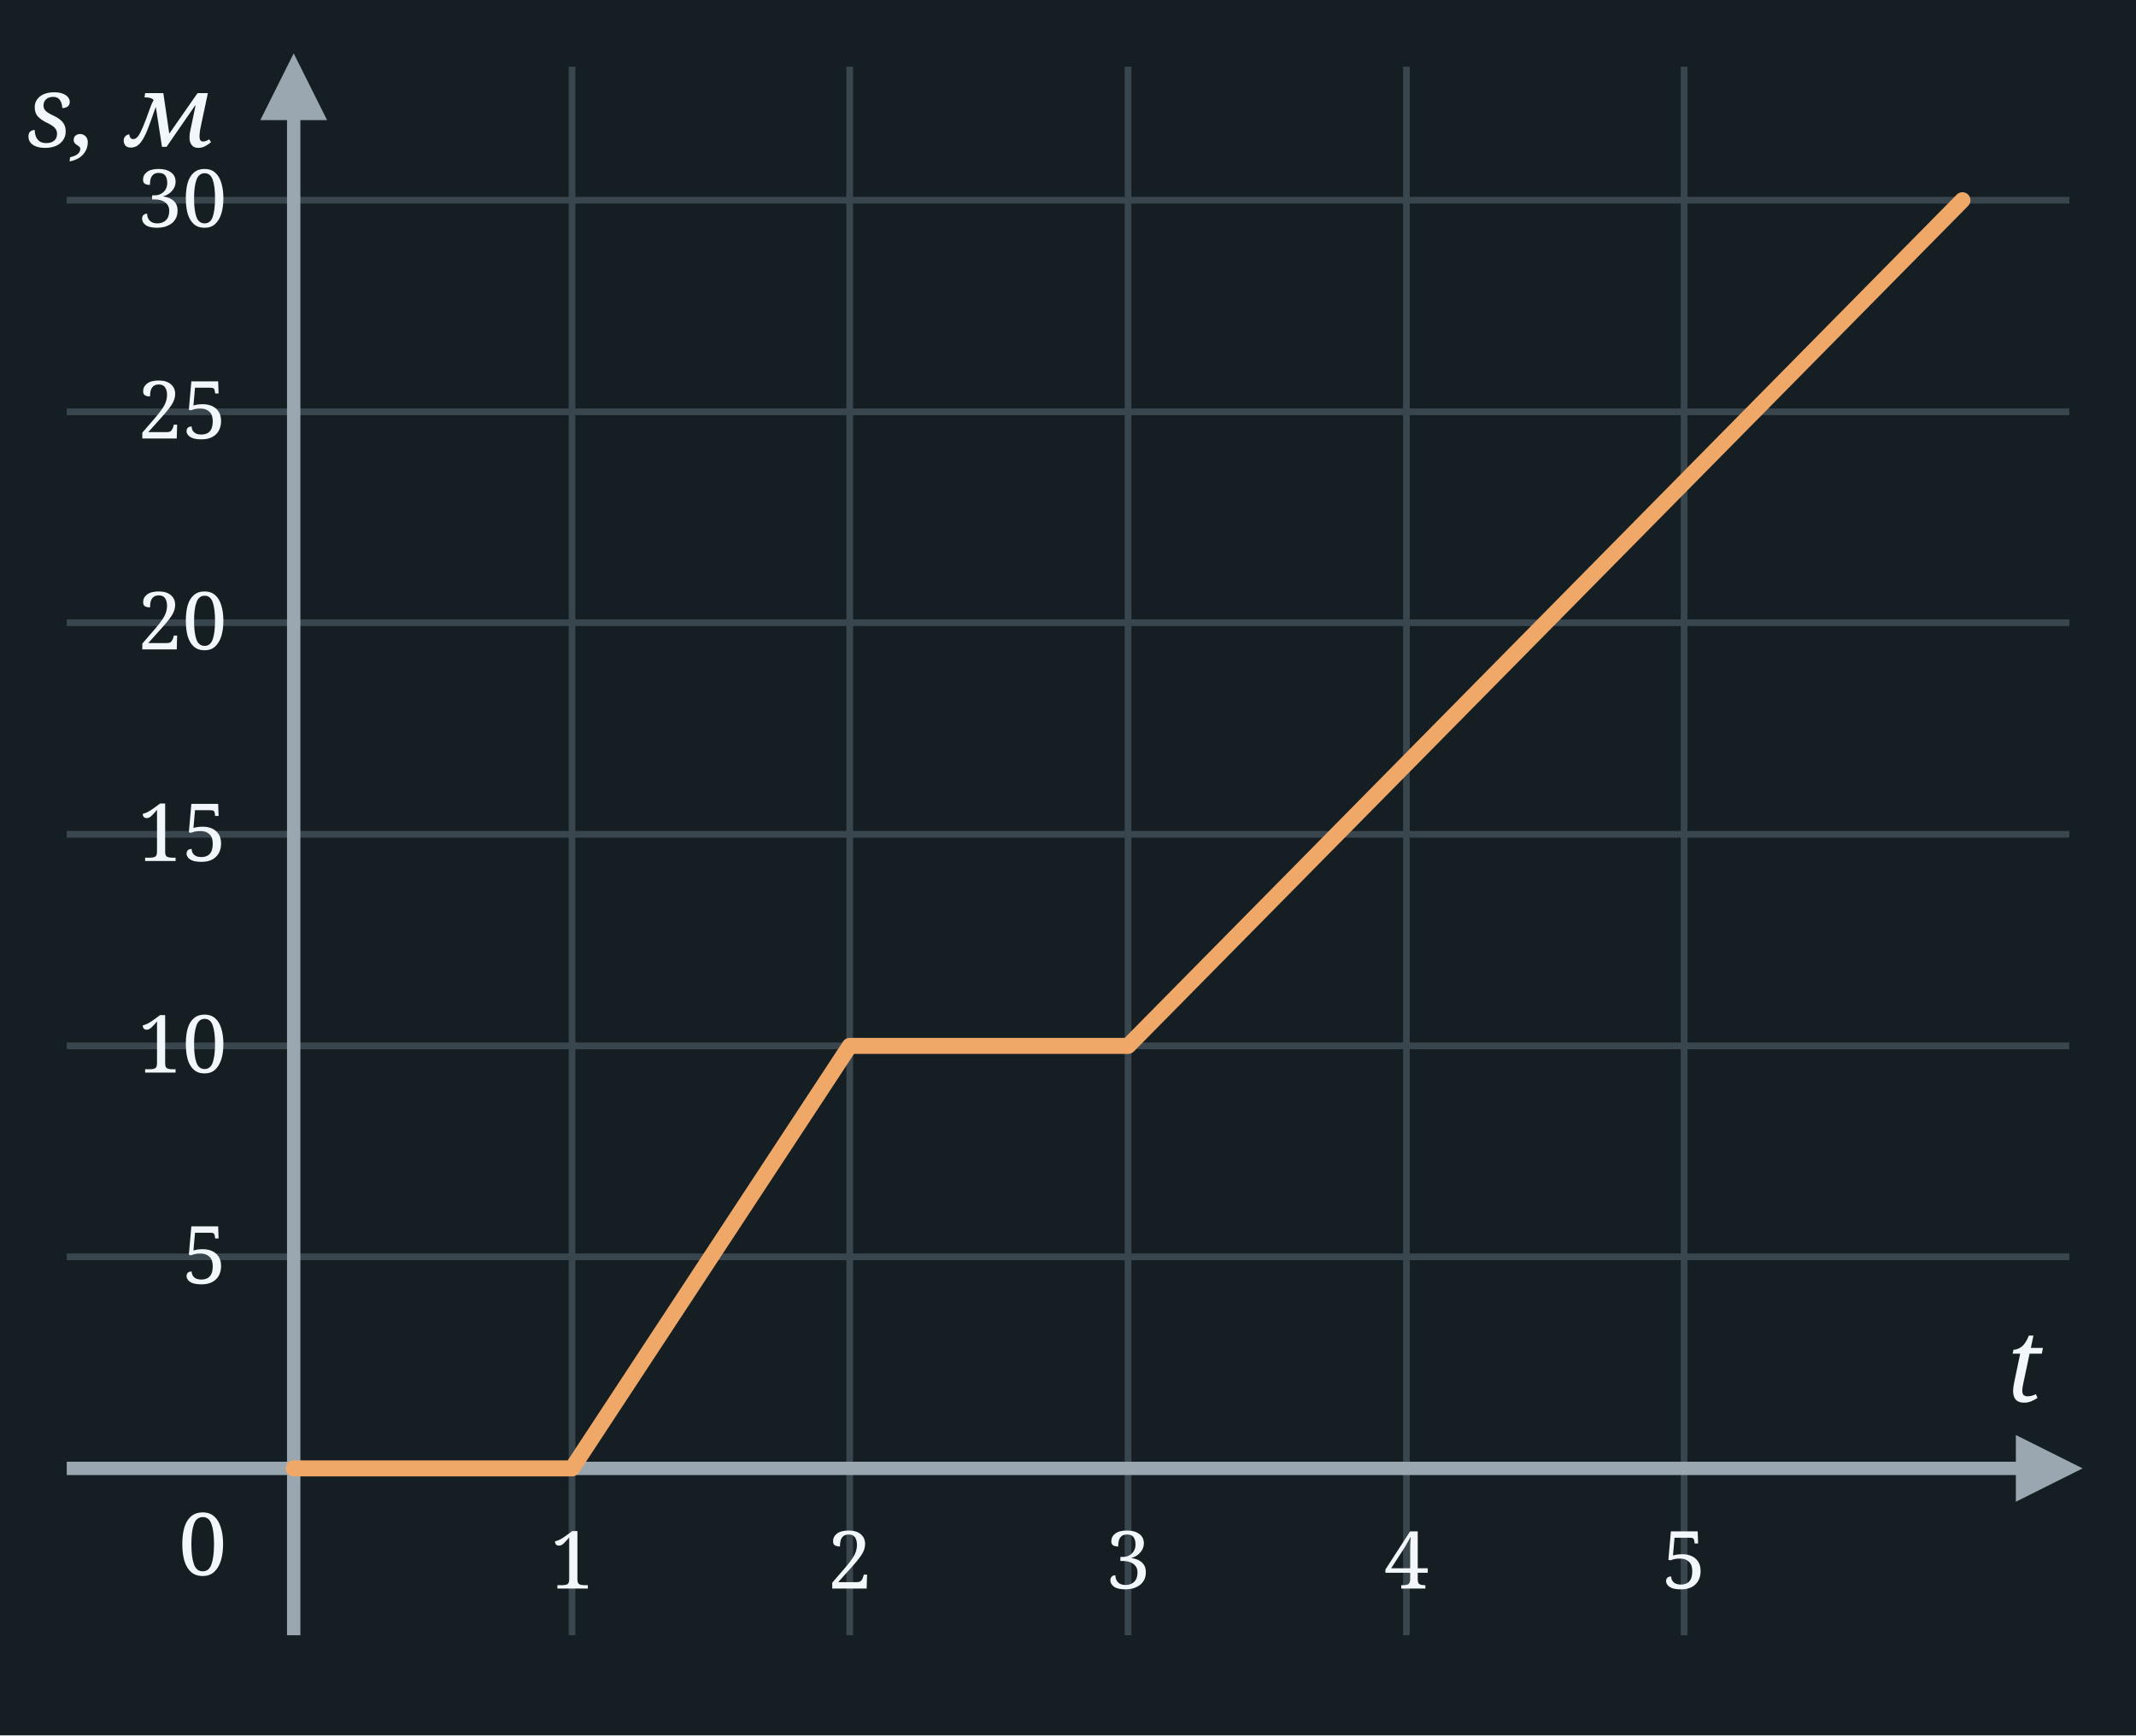
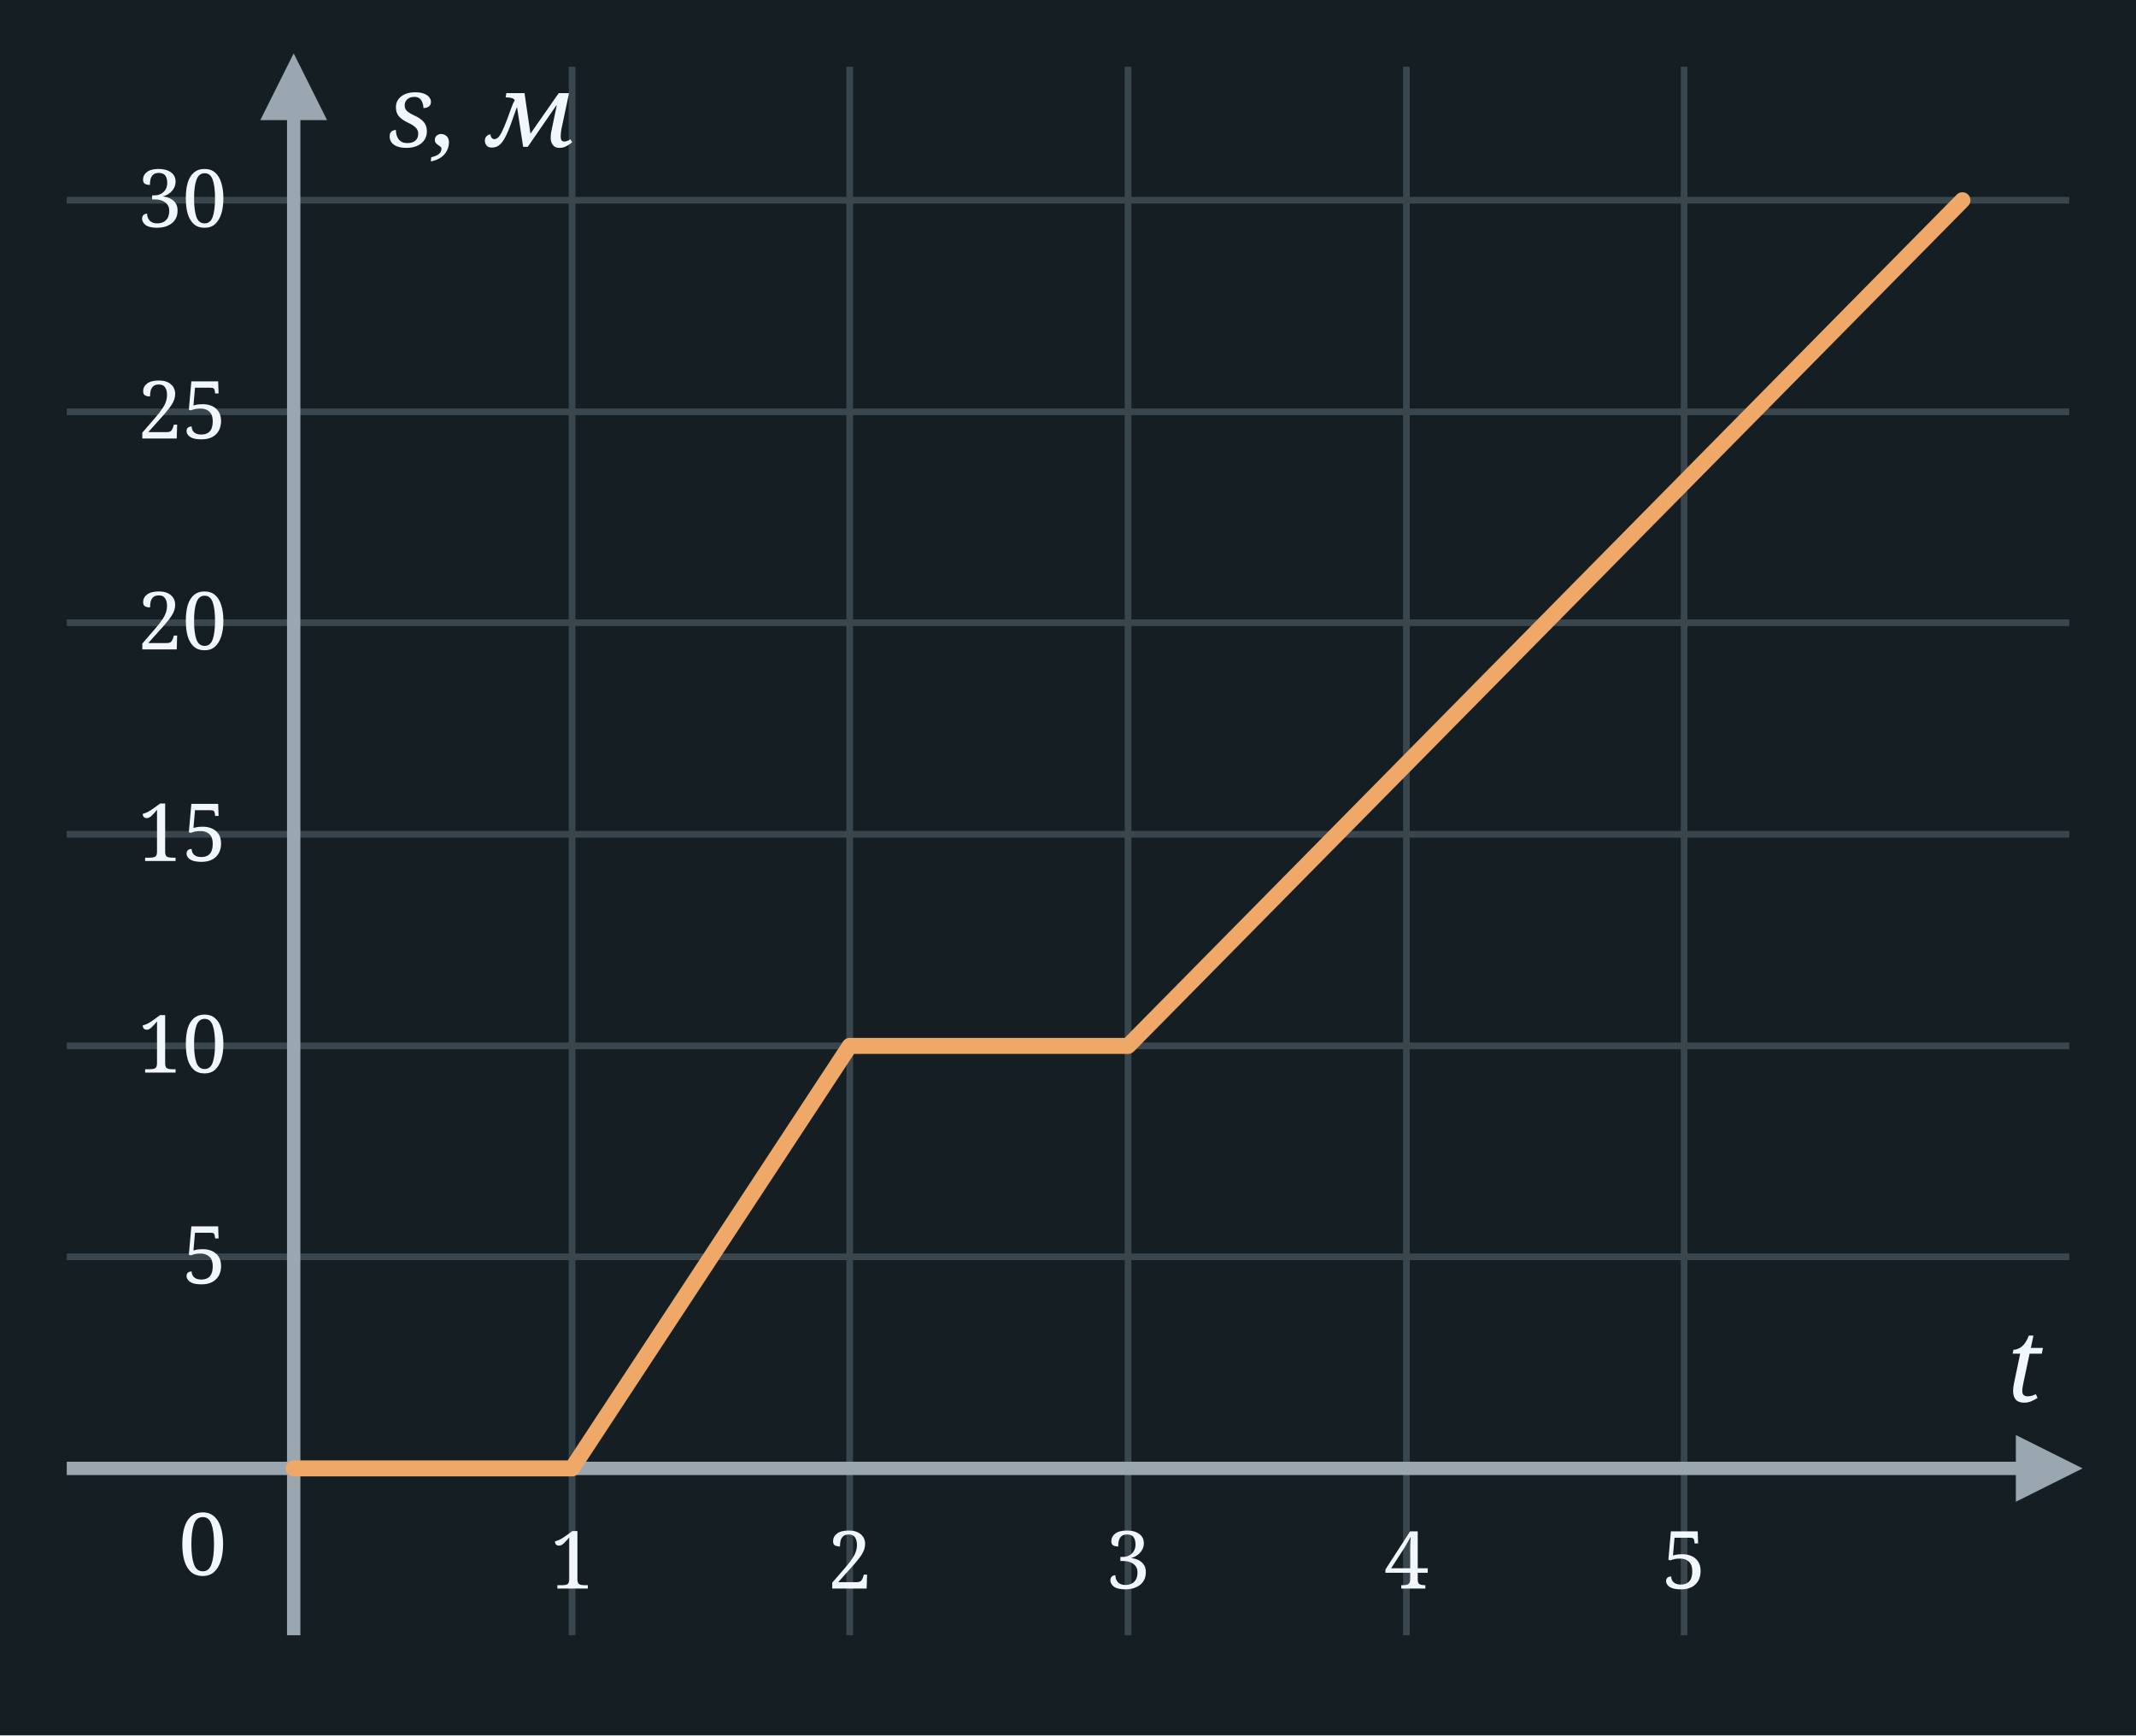
<svg xmlns="http://www.w3.org/2000/svg" width="320" height="260" viewBox="0 0 320 260">
  <rect x="0" y="0" width="320" height="260" fill="#151F23" />
  <line x1="85.7" y1="10" x2="85.7" y2="245" stroke="#3A464E" stroke-width="1" />
  <line x1="127.3" y1="10" x2="127.3" y2="245" stroke="#3A464E" stroke-width="1" />
  <line x1="169.0" y1="10" x2="169.0" y2="245" stroke="#3A464E" stroke-width="1" />
  <line x1="210.7" y1="10" x2="210.7" y2="245" stroke="#3A464E" stroke-width="1" />
  <line x1="252.3" y1="10" x2="252.3" y2="245" stroke="#3A464E" stroke-width="1" />
  <line x1="10" y1="188.3" x2="310" y2="188.3" stroke="#3A464E" stroke-width="1" />
  <line x1="10" y1="156.7" x2="310" y2="156.7" stroke="#3A464E" stroke-width="1" />
  <line x1="10" y1="125.0" x2="310" y2="125.0" stroke="#3A464E" stroke-width="1" />
  <line x1="10" y1="93.3" x2="310" y2="93.3" stroke="#3A464E" stroke-width="1" />
  <line x1="10" y1="61.7" x2="310" y2="61.7" stroke="#3A464E" stroke-width="1" />
  <line x1="10" y1="30.0" x2="310" y2="30.0" stroke="#3A464E" stroke-width="1" />
  <line x1="44" y1="245" x2="44" y2="10" stroke="#9AA7B0" stroke-width="2" />
  <polygon points="39,18 49,18 44,8" fill="#9AA7B0" />
  <line x1="10" y1="220.0" x2="310" y2="220.0" stroke="#9AA7B0" stroke-width="2" />
  <polygon points="302,215.0 302,225.0 312,220.0" fill="#9AA7B0" />
  <text x="34.0" y="236.0" font-family="Georgia, serif" font-weight="normal" font-size="13" fill="#F2F7FB" text-anchor="end">0</text>
  <text x="306.0" y="210.0" font-family="Georgia, serif" font-style="italic" font-weight="normal" font-size="15" fill="#F2F7FB" text-anchor="end">t</text>
-   <text x="32.0" y="22.0" font-family="Georgia, serif" font-style="italic" font-weight="normal" font-size="15" fill="#F2F7FB" text-anchor="end">s, м</text>
+   <text x="58.0" y="22.0" font-family="Georgia, serif" font-style="italic" font-weight="normal" font-size="15" fill="#F2F7FB" text-anchor="start">s, м</text>
  <text x="85.7" y="238.0" font-family="Georgia, serif" font-weight="normal" font-size="12" fill="#F2F7FB" text-anchor="middle">1</text>
  <text x="127.3" y="238.0" font-family="Georgia, serif" font-weight="normal" font-size="12" fill="#F2F7FB" text-anchor="middle">2</text>
  <text x="169.0" y="238.0" font-family="Georgia, serif" font-weight="normal" font-size="12" fill="#F2F7FB" text-anchor="middle">3</text>
  <text x="210.7" y="238.0" font-family="Georgia, serif" font-weight="normal" font-size="12" fill="#F2F7FB" text-anchor="middle">4</text>
  <text x="252.3" y="238.0" font-family="Georgia, serif" font-weight="normal" font-size="12" fill="#F2F7FB" text-anchor="middle">5</text>
  <text x="34.0" y="192.3" font-family="Georgia, serif" font-weight="normal" font-size="12" fill="#F2F7FB" text-anchor="end">5</text>
  <text x="34.0" y="160.7" font-family="Georgia, serif" font-weight="normal" font-size="12" fill="#F2F7FB" text-anchor="end">10</text>
  <text x="34.0" y="129.0" font-family="Georgia, serif" font-weight="normal" font-size="12" fill="#F2F7FB" text-anchor="end">15</text>
  <text x="34.0" y="97.3" font-family="Georgia, serif" font-weight="normal" font-size="12" fill="#F2F7FB" text-anchor="end">20</text>
  <text x="34.0" y="65.7" font-family="Georgia, serif" font-weight="normal" font-size="12" fill="#F2F7FB" text-anchor="end">25</text>
  <text x="34.0" y="34.0" font-family="Georgia, serif" font-weight="normal" font-size="12" fill="#F2F7FB" text-anchor="end">30</text>
  <path d="M 44.0,220.0 L 85.7,220.0 L 127.3,156.7 L 169.0,156.7 L 294.0,30.0" fill="none" stroke="#f0a868" stroke-width="2.4" stroke-linecap="round" stroke-linejoin="round" />
</svg>
